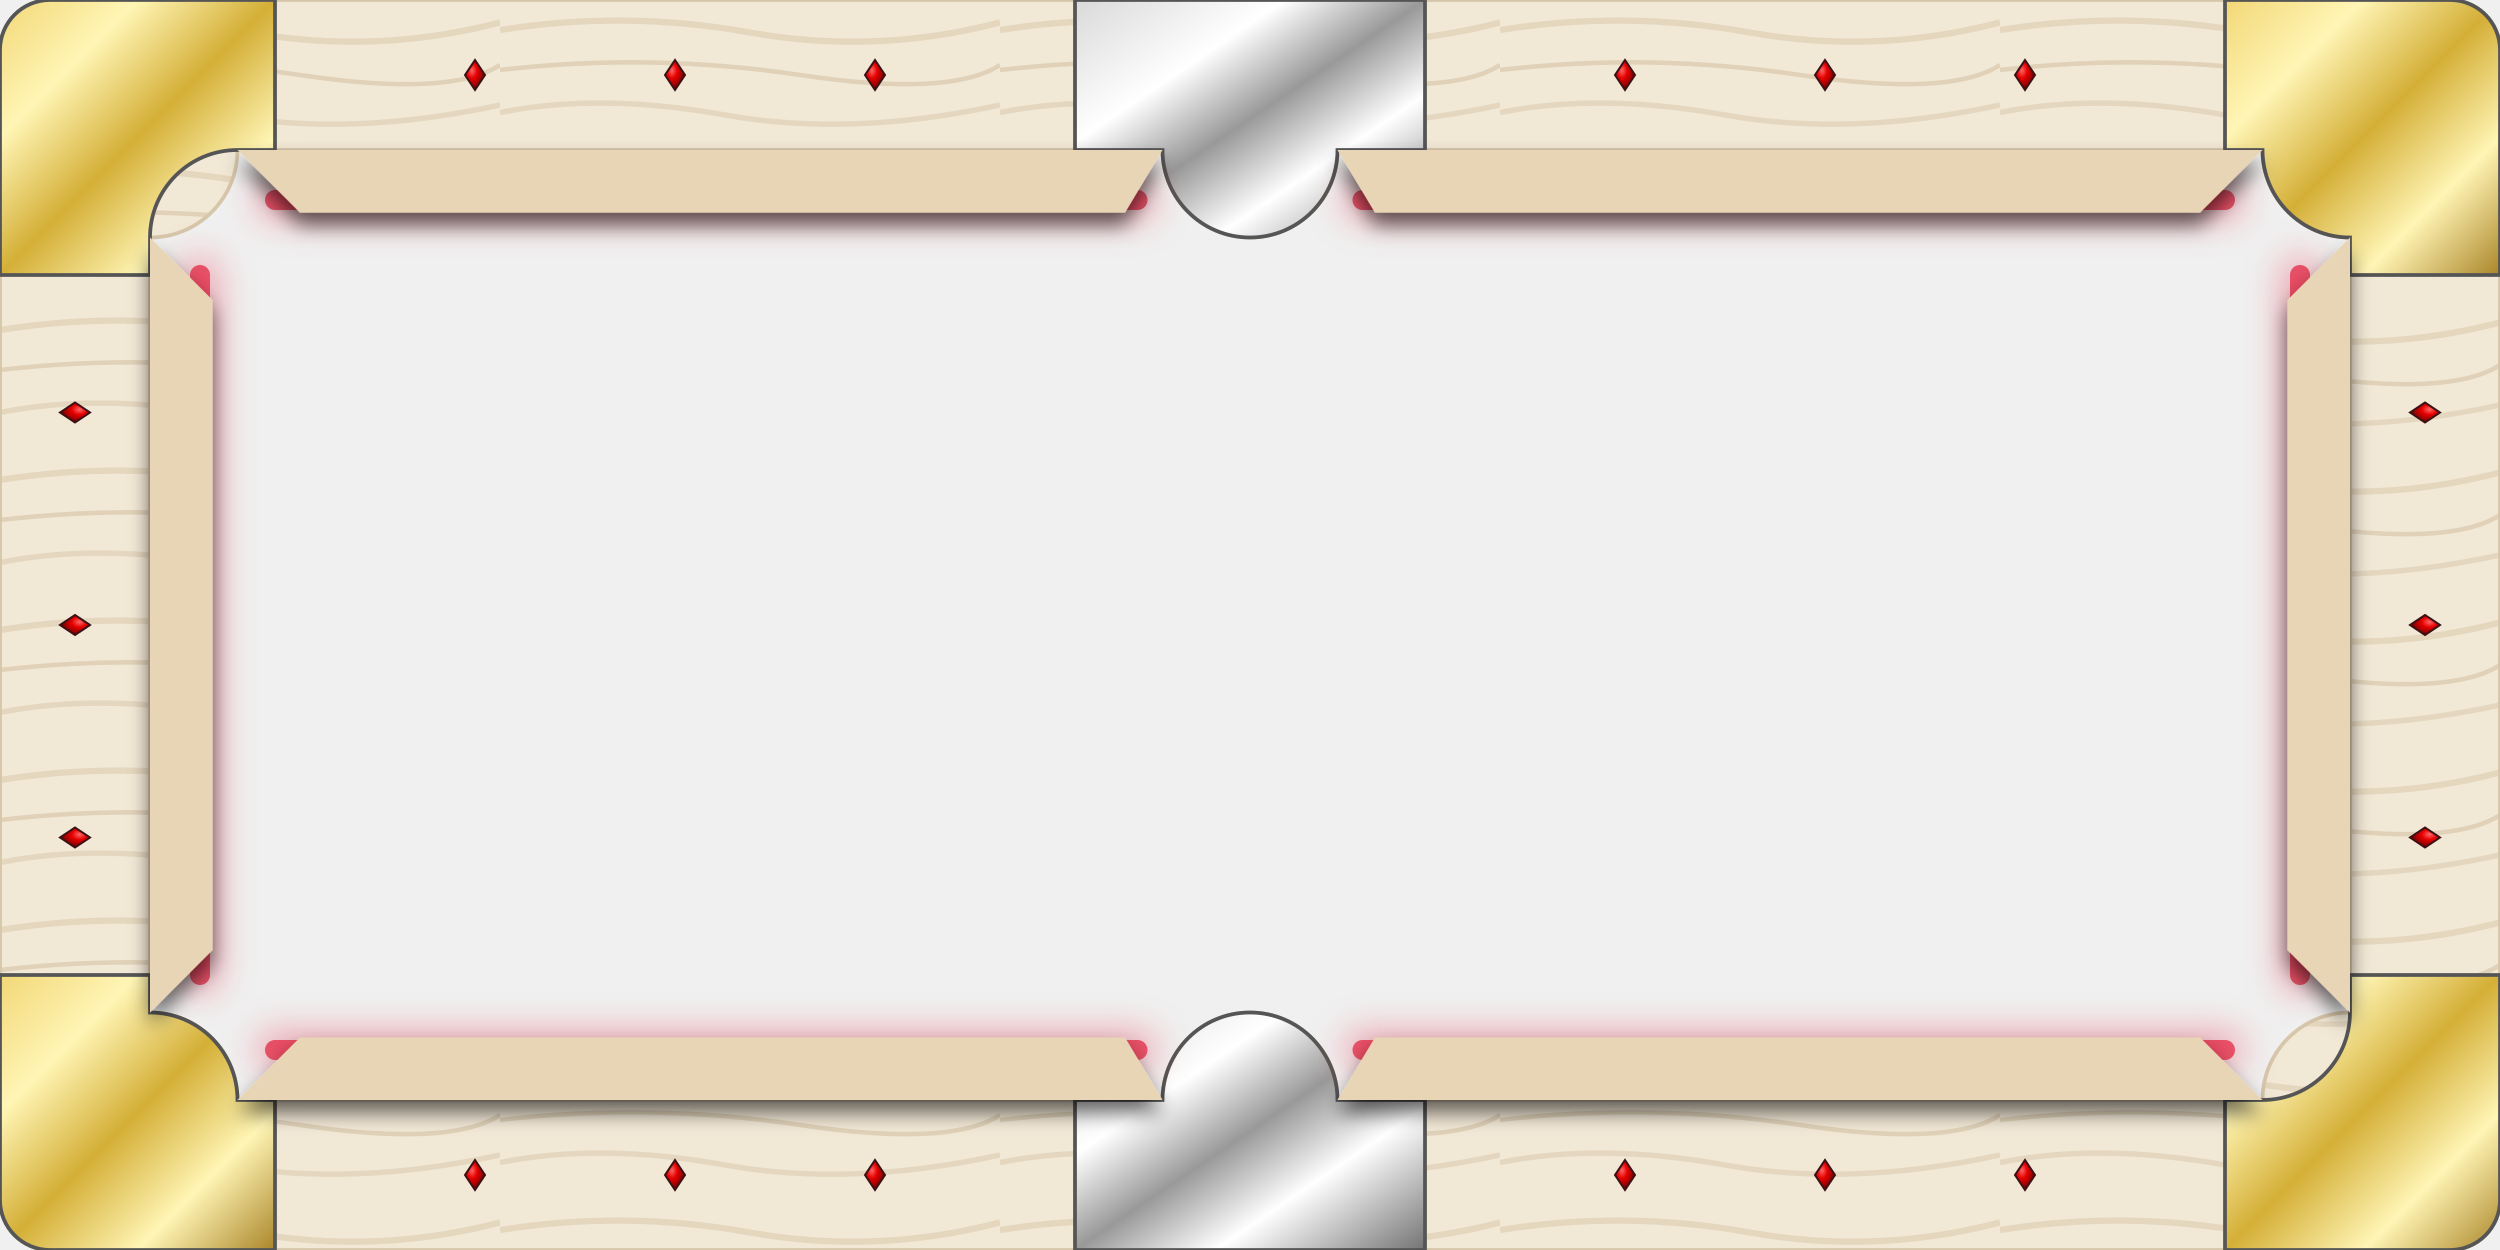
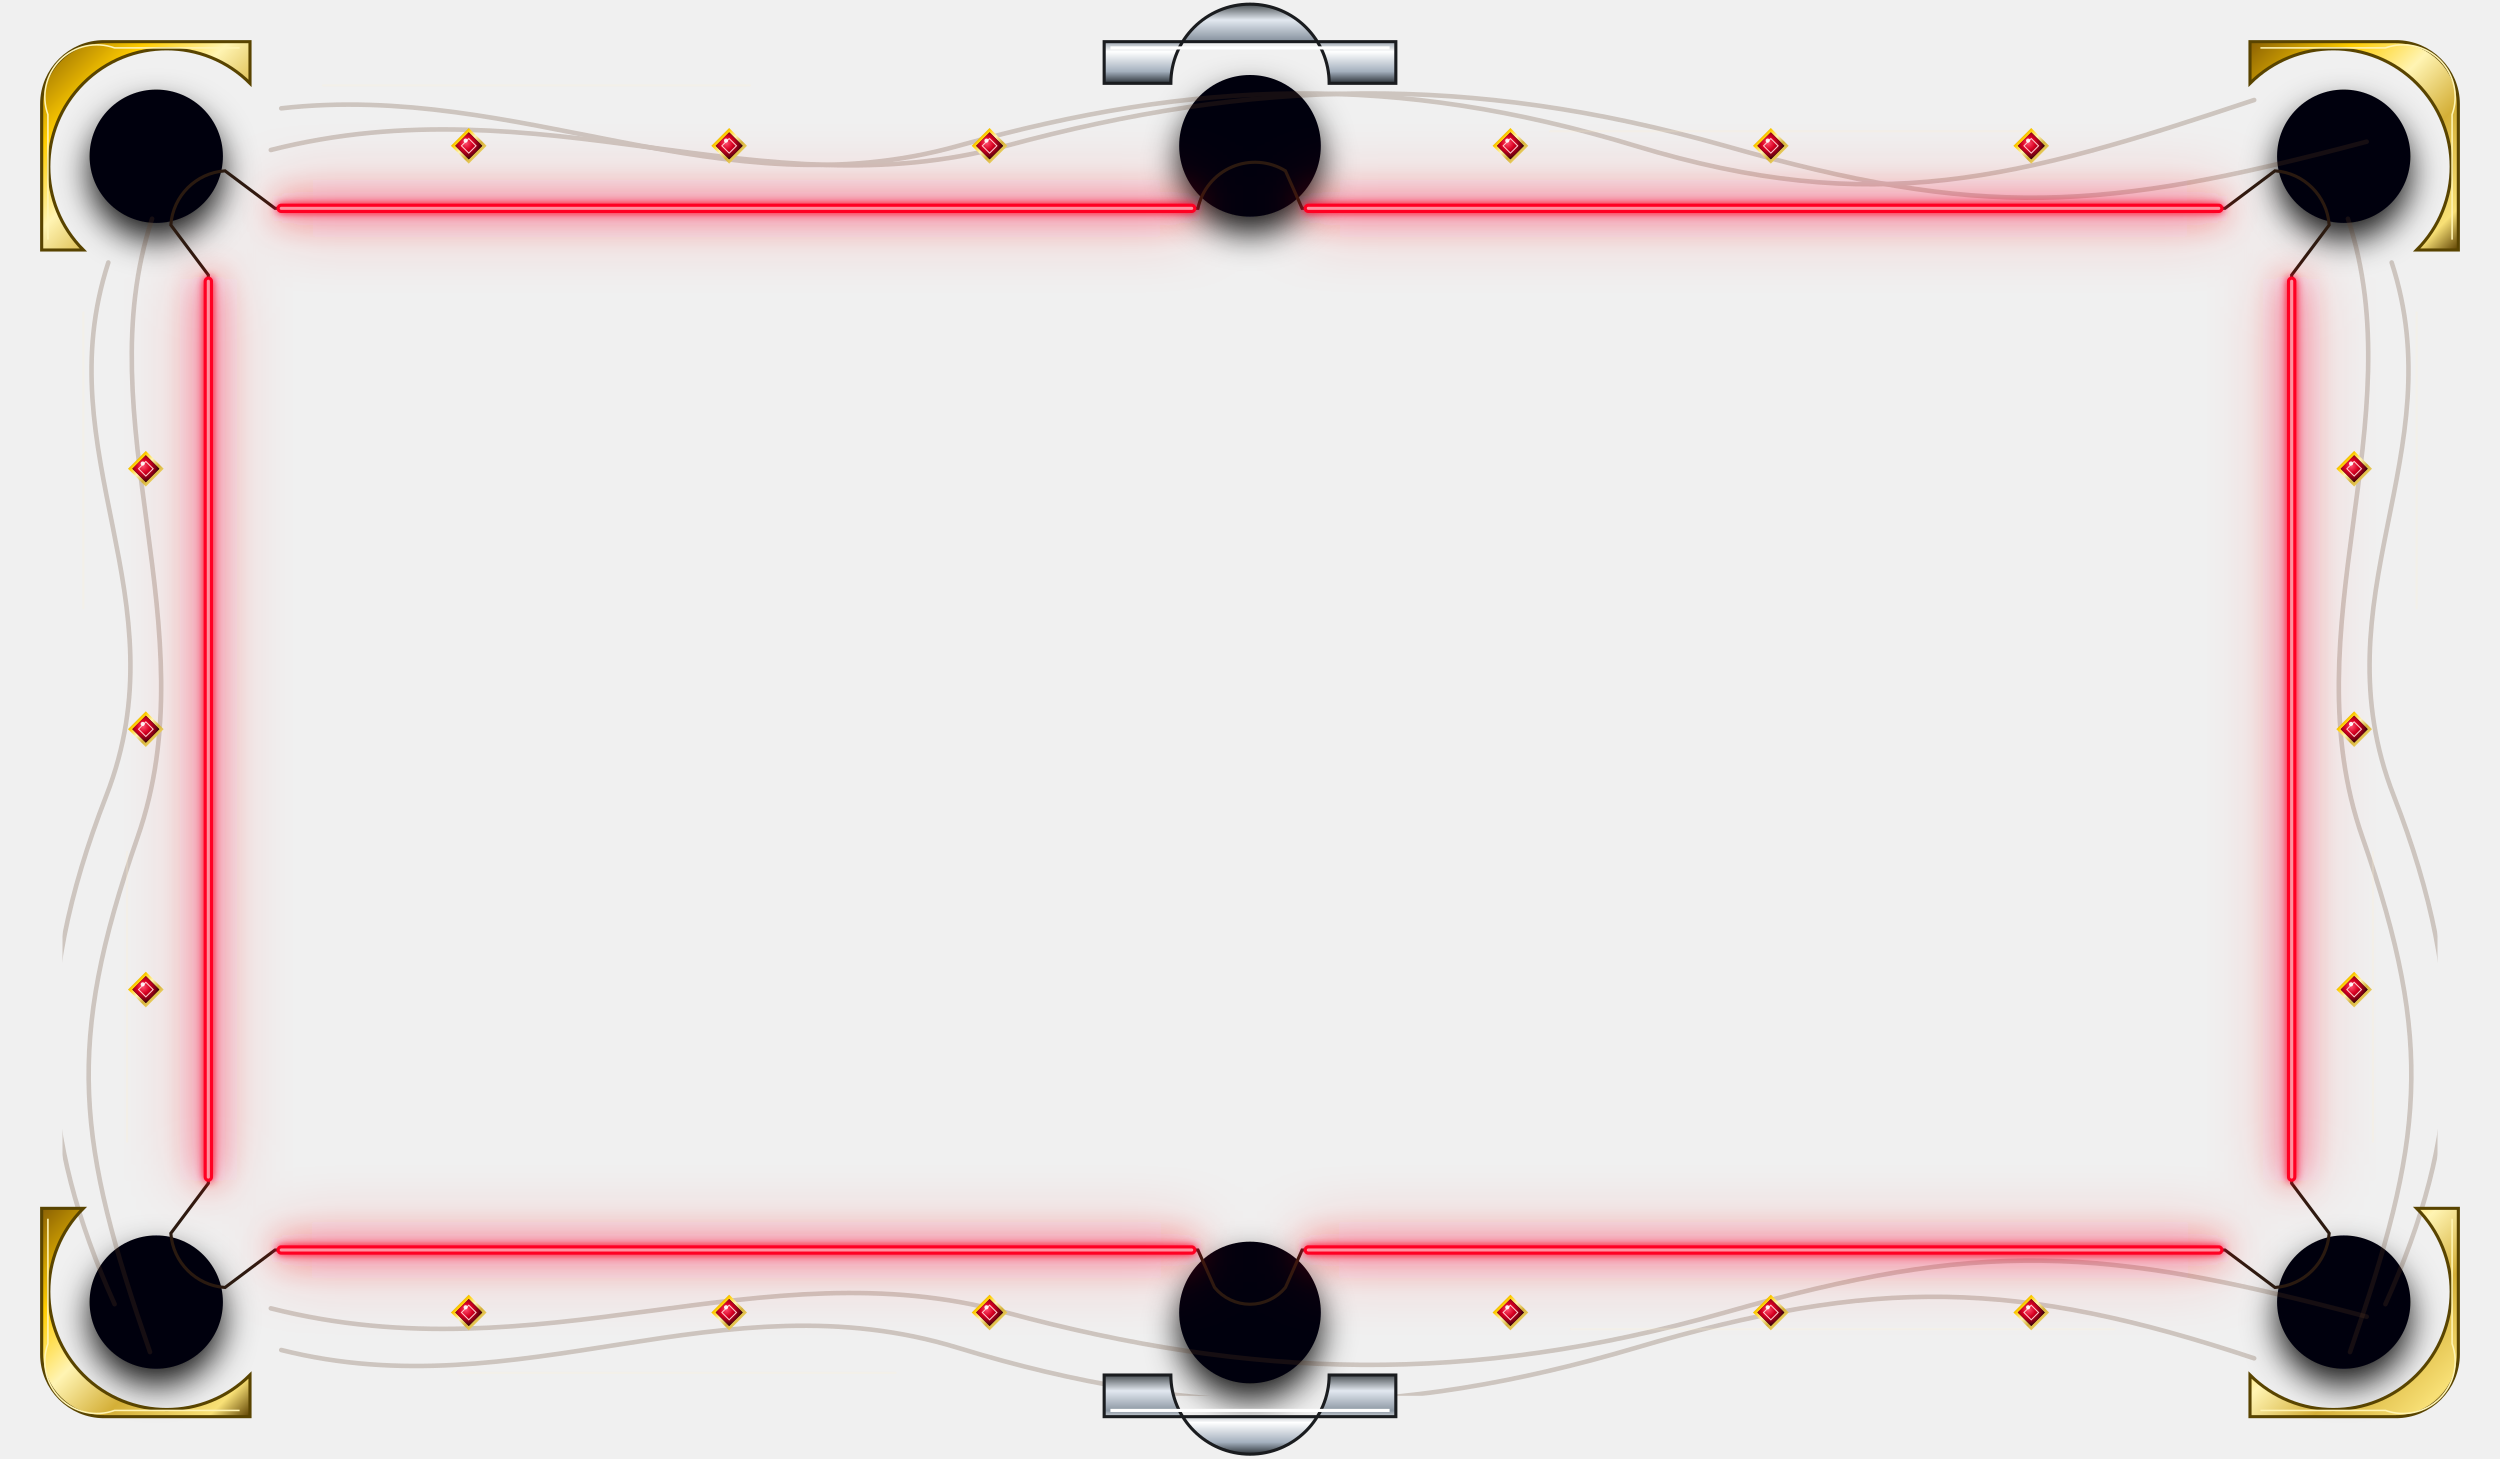
- <svg xmlns="http://www.w3.org/2000/svg" viewBox="0 0 1000 500" width="100%" height="100%">
+ <svg xmlns="http://www.w3.org/2000/svg" viewBox="0 0 1200 700" width="100%" height="100%">
  <defs>
-     <pattern id="whiteOak" patternUnits="userSpaceOnUse" width="200" height="60">
-       <rect width="200" height="60" fill="#F2E8D6" />
-       <path d="M0,12 Q50,4 100,13 T200,9" stroke="#E2D3B9" stroke-width="2.5" fill="none" opacity="0.85" />
-       <path d="M0,28 Q60,21 120,30 T200,26" stroke="#D9C9AD" stroke-width="1.8" fill="none" opacity="0.75" />
-       <path d="M0,45 Q40,37 90,46 T200,42" stroke="#E2D3B9" stroke-width="2.2" fill="none" opacity="0.8" />
-     </pattern>
-     <linearGradient id="polishedGold" x1="0%" y1="0%" x2="100%" y2="100%">
-       <stop offset="0%" stop-color="#f2d777" />
-       <stop offset="25%" stop-color="#fff5b5" />
-       <stop offset="50%" stop-color="#d4af37" />
-       <stop offset="75%" stop-color="#fff5b5" />
-       <stop offset="100%" stop-color="#aa8529" />
-     </linearGradient>
-     <linearGradient id="polishedSilver" x1="0%" y1="0%" x2="100%" y2="100%">
-       <stop offset="0%" stop-color="#d9d9d9" />
-       <stop offset="30%" stop-color="#ffffff" />
-       <stop offset="50%" stop-color="#999999" />
-       <stop offset="70%" stop-color="#ffffff" />
-       <stop offset="100%" stop-color="#737373" />
-     </linearGradient>
-     <radialGradient id="rubyGem" cx="35%" cy="35%" r="65%">
-       <stop offset="0%" stop-color="#ff6666" />
-       <stop offset="40%" stop-color="#e60000" />
-       <stop offset="80%" stop-color="#990000" />
-       <stop offset="100%" stop-color="#4d0000" />
+     <linearGradient id="oak-top" gradientUnits="userSpaceOnUse" x1="0" y1="30" x2="0" y2="100">
+       <stop offset="0%" stop-color="#bdae97" />
+       <stop offset="15%" stop-color="#e8decc" />
+       <stop offset="50%" stop-color="#d4c5af" />
+       <stop offset="85%" stop-color="#c6b69e" />
+       <stop offset="100%" stop-color="#9e8f7a" />
+     </linearGradient>
+     <linearGradient id="oak-bottom" gradientUnits="userSpaceOnUse" x1="0" y1="670" x2="0" y2="600">
+       <stop offset="0%" stop-color="#bdae97" />
+       <stop offset="15%" stop-color="#e8decc" />
+       <stop offset="50%" stop-color="#d4c5af" />
+       <stop offset="85%" stop-color="#c6b69e" />
+       <stop offset="100%" stop-color="#9e8f7a" />
+     </linearGradient>
+     <linearGradient id="oak-left" gradientUnits="userSpaceOnUse" x1="30" y1="0" x2="100" y2="0">
+       <stop offset="0%" stop-color="#bdae97" />
+       <stop offset="15%" stop-color="#e8decc" />
+       <stop offset="50%" stop-color="#d4c5af" />
+       <stop offset="85%" stop-color="#c6b69e" />
+       <stop offset="100%" stop-color="#9e8f7a" />
+     </linearGradient>
+     <linearGradient id="oak-right" gradientUnits="userSpaceOnUse" x1="1170" y1="0" x2="1100" y2="0">
+       <stop offset="0%" stop-color="#bdae97" />
+       <stop offset="15%" stop-color="#e8decc" />
+       <stop offset="50%" stop-color="#d4c5af" />
+       <stop offset="85%" stop-color="#c6b69e" />
+       <stop offset="100%" stop-color="#9e8f7a" />
+     </linearGradient>
+     <filter id="oak-grain-horizontal" x="-10%" y="-30%" width="120%" height="160%" color-interpolation-filters="sRGB">
+       <feTurbulence type="fractalNoise" baseFrequency="0.008 0.15" numOctaves="3" seed="29" stitchTiles="stitch" result="long-grain" />
+       <feColorMatrix in="long-grain" type="matrix" values="           0.23 0   0   0 0.17           0    0.12 0   0 0.07           0    0   0.05 0 0.02           0    0   0   0.52 0" result="brown-grain" />
+       <feBlend in="SourceGraphic" in2="brown-grain" mode="multiply" result="oak-grain-result" />
+     </filter>
+     <filter id="oak-grain-vertical" x="-30%" y="-10%" width="160%" height="120%" color-interpolation-filters="sRGB">
+       <feTurbulence type="fractalNoise" baseFrequency="0.15 0.008" numOctaves="3" seed="41" stitchTiles="stitch" result="long-grain" />
+       <feColorMatrix in="long-grain" type="matrix" values="           0.23 0   0   0 0.17           0    0.12 0   0 0.07           0    0   0.05 0 0.02           0    0   0   0.52 0" result="brown-grain" />
+       <feBlend in="SourceGraphic" in2="brown-grain" mode="multiply" result="oak-grain-result" />
+     </filter>
+     <linearGradient id="oak-clearcoat-horizontal" gradientUnits="userSpaceOnUse" x1="0" y1="30" x2="0" y2="100">
+       <stop offset="0%" stop-color="#fff7df" stop-opacity="0.30" />
+       <stop offset="20%" stop-color="#ffffff" stop-opacity="0.07" />
+       <stop offset="52%" stop-color="#6c4930" stop-opacity="0.08" />
+       <stop offset="82%" stop-color="#ffecc1" stop-opacity="0.12" />
+       <stop offset="100%" stop-color="#2f1d10" stop-opacity="0.18" />
+     </linearGradient>
+     <linearGradient id="oak-clearcoat-vertical" gradientUnits="userSpaceOnUse" x1="30" y1="0" x2="100" y2="0">
+       <stop offset="0%" stop-color="#fff7df" stop-opacity="0.30" />
+       <stop offset="20%" stop-color="#ffffff" stop-opacity="0.07" />
+       <stop offset="52%" stop-color="#6c4930" stop-opacity="0.08" />
+       <stop offset="82%" stop-color="#ffecc1" stop-opacity="0.12" />
+       <stop offset="100%" stop-color="#2f1d10" stop-opacity="0.18" />
+     </linearGradient>
+     <linearGradient id="gold-24k" x1="0%" y1="0%" x2="100%" y2="100%">
+       <stop offset="0%" stop-color="#8a6104" />
+       <stop offset="25%" stop-color="#ffcc00" />
+       <stop offset="45%" stop-color="#fff4b3" />
+       <stop offset="65%" stop-color="#d4af37" />
+       <stop offset="90%" stop-color="#f8e076" />
+       <stop offset="100%" stop-color="#5c4000" />
+     </linearGradient>
+     <linearGradient id="silver-polished" x1="0%" y1="0%" x2="0%" y2="100%">
+       <stop offset="0%" stop-color="#4a5054" />
+       <stop offset="20%" stop-color="#e2e8f0" />
+       <stop offset="45%" stop-color="#8c97a3" />
+       <stop offset="60%" stop-color="#ffffff" />
+       <stop offset="85%" stop-color="#a4b0be" />
+       <stop offset="100%" stop-color="#2d3339" />
+     </linearGradient>
+     <radialGradient id="ruby-grad" cx="40%" cy="40%" r="60%">
+       <stop offset="0%" stop-color="#ff4d6d" />
+       <stop offset="40%" stop-color="#d90022" />
+       <stop offset="80%" stop-color="#730012" />
+       <stop offset="100%" stop-color="#330008" />
    </radialGradient>
-     <g id="diamond" fill="url(#rubyGem)" stroke="#3b1116" stroke-width="0.8">
-       <path d="M 0,-6 L 4,0 L 0,6 L -4,0 Z" />
-     </g>
-     <filter id="neonGlow" x="-20%" y="-20%" width="140%" height="140%">
-       <feGaussianBlur stdDeviation="7" result="blur" />
-     </filter>
-     <filter id="cushionShadow" x="-10%" y="-10%" width="120%" height="120%">
-       <feDropShadow dx="0" dy="5" stdDeviation="4" flood-color="#000" flood-opacity="0.6" />
-     </filter>
+     <filter id="neon-glow" x="-50%" y="-50%" width="200%" height="200%">
+       <feGaussianBlur in="SourceGraphic" stdDeviation="16" result="blur1" />
+       <feGaussianBlur in="SourceGraphic" stdDeviation="8" result="blur2" />
+       <feGaussianBlur in="SourceGraphic" stdDeviation="2" result="blur3" />
+       <feMerge>
+         <feMergeNode in="blur1" />
+         <feMergeNode in="blur2" />
+         <feMergeNode in="blur3" />
+         <feMergeNode in="SourceGraphic" />
+       </feMerge>
+     </filter>
+     <filter id="inner-shadow" x="-20%" y="-20%" width="140%" height="140%">
+       <feDropShadow dx="0" dy="8" stdDeviation="8" flood-color="#000" flood-opacity="0.9" />
+     </filter>
+     <g id="ruby">
+       <polygon points="0,-7.5 7.5,0 0,7.5 -7.5,0" fill="#222" stroke="url(#gold-24k)" stroke-width="1.5" />
+       <polygon points="0,-6.5 6.5,0 0,6.5 -6.5,0" fill="url(#ruby-grad)" />
+       <polygon points="0,-3.5 3.5,0 0,3.5 -3.5,0" fill="none" stroke="#ffcccc" stroke-width="0.5" />
+       <circle cx="-1.5" cy="-2.5" r="1" fill="#ffffff" opacity="0.9" />
+     </g>
+     <clipPath id="frame-cutout">
+       <path d="         M 30,30 L 1170,30 L 1170,670 L 30,670 Z         M 132,100         L 575,100 L 583,82 A 22 22 0 0 1 617,82 L 625,100         L 1068,100 L 1092,82 A 28 28 0 0 1 1118,108 L 1100,132         L 1100,568 L 1118,592 A 28 28 0 0 1 1092,618 L 1068,600         L 625,600 L 617,618 A 22 22 0 0 1 583,618 L 575,600         L 132,600 L 108,618 A 28 28 0 0 1 82,592 L 100,568         L 100,132 L 82,108 A 28 28 0 0 1 108,82 Z" clip-rule="evenodd" />
+     </clipPath>
  </defs>
-   <path fill="url(#whiteOak)" fill-rule="evenodd" stroke="#D6C6AA" stroke-width="1.5" d="     M 20,0 L 980,0 A 20,20 0 0 1 1000,20 L 1000,480 A 20,20 0 0 1 980,500 L 20,500 A 20,20 0 0 1 0,480 L 0,20 A 20,20 0 0 1 20,0 Z     M 95,60 L 465,60 A 35,35 0 0 0 535,60 L 905,60 A 35,35 0 0 0 940,95 L 940,405 A 35,35 0 0 0 905,440 L 535,440 A 35,35 0 0 0 465,440 L 95,440 A 35,35 0 0 0 60,405 L 60,95 A 35,35 0 0 0 95,60 Z   " />
-   <g stroke="#555555" stroke-width="1.5">
-     <g fill="url(#polishedGold)">
-       <path d="M 110,0 L 20,0 A 20,20 0 0 0 0,20 L 0,110 L 60,110 L 60,95 A 35,35 0 0 1 95,60 L 110,60 Z" />
-       <path d="M 890,0 L 980,0 A 20,20 0 0 1 1000,20 L 1000,110 L 940,110 L 940,95 A 35,35 0 0 1 905,60 L 890,60 Z" />
-       <path d="M 110,500 L 20,500 A 20,20 0 0 1 0,480 L 0,390 L 60,390 L 60,405 A 35,35 0 0 1 95,440 L 110,440 Z" />
-       <path d="M 890,500 L 980,500 A 20,20 0 0 0 1000,480 L 1000,390 L 940,390 L 940,405 A 35,35 0 0 1 905,440 L 890,440 Z" />
-     </g>
-     <g fill="url(#polishedSilver)">
-       <path d="M 430,0 L 570,0 L 570,60 L 535,60 A 35,35 0 0,1 465,60 L 430,60 Z" />
-       <path d="M 430,500 L 570,500 L 570,440 L 535,440 A 35,35 0 0,0 465,440 L 430,440 Z" />
-     </g>
-   </g>
-   <g stroke="#E30022" stroke-linecap="round">
-     <g stroke-width="16" opacity="0.3" filter="url(#neonGlow)">
-       <line x1="110" y1="80" x2="455" y2="80" />
-       <line x1="545" y1="80" x2="890" y2="80" />
-       <line x1="110" y1="420" x2="455" y2="420" />
-       <line x1="545" y1="420" x2="890" y2="420" />
-       <line x1="80" y1="110" x2="80" y2="390" />
-       <line x1="920" y1="110" x2="920" y2="390" />
-     </g>
-     <g stroke-width="8" opacity="0.6">
-       <line x1="110" y1="80" x2="455" y2="80" />
-       <line x1="545" y1="80" x2="890" y2="80" />
-       <line x1="110" y1="420" x2="455" y2="420" />
-       <line x1="545" y1="420" x2="890" y2="420" />
-       <line x1="80" y1="110" x2="80" y2="390" />
-       <line x1="920" y1="110" x2="920" y2="390" />
-     </g>
-   </g>
-   <g fill="#E8D5B5" filter="url(#cushionShadow)">
-     <polygon points="95,60 465,60 450,85 120,85" />
-     <polygon points="535,60 905,60 880,85 550,85" />
-     <polygon points="95,440 465,440 450,415 120,415" />
-     <polygon points="535,440 905,440 880,415 550,415" />
-     <polygon points="60,95 60,405 85,380 85,120" />
-     <polygon points="940,95 940,405 915,380 915,120" />
-   </g>
-   <g>
-     <use href="#diamond" x="190" y="30" />
-     <use href="#diamond" x="270" y="30" />
-     <use href="#diamond" x="350" y="30" />
-     <use href="#diamond" x="650" y="30" />
-     <use href="#diamond" x="730" y="30" />
-     <use href="#diamond" x="810" y="30" />
-     <use href="#diamond" x="190" y="470" />
-     <use href="#diamond" x="270" y="470" />
-     <use href="#diamond" x="350" y="470" />
-     <use href="#diamond" x="650" y="470" />
-     <use href="#diamond" x="730" y="470" />
-     <use href="#diamond" x="810" y="470" />
-     <use href="#diamond" x="30" y="165" transform="rotate(90 30 165)" />
-     <use href="#diamond" x="30" y="250" transform="rotate(90 30 250)" />
-     <use href="#diamond" x="30" y="335" transform="rotate(90 30 335)" />
-     <use href="#diamond" x="970" y="165" transform="rotate(90 970 165)" />
-     <use href="#diamond" x="970" y="250" transform="rotate(90 970 250)" />
-     <use href="#diamond" x="970" y="335" transform="rotate(90 970 335)" />
+   <g id="pocket-caves" fill="#050508" filter="url(#inner-shadow)">
+     <circle cx="75" cy="75" r="32" />
+     <circle cx="1125" cy="75" r="32" />
+     <circle cx="75" cy="625" r="32" />
+     <circle cx="1125" cy="625" r="32" />
+     <circle cx="600" cy="70" r="34" />
+     <circle cx="600" cy="630" r="34" />
+   </g>
+   <g clip-path="url(#frame-cutout)">
+     <polygon points="0,0 1200,0 600,350 Z" fill="url(#oak-top)" />
+     <polygon points="0,0 1200,0 600,350 Z" fill="url(#oak-top)" filter="url(#oak-grain-horizontal)" opacity="0.72" />
+     <polygon points="0,0 1200,0 600,350 Z" fill="url(#oak-clearcoat-horizontal)" opacity="0.42" />
+     <polygon points="0,700 1200,700 600,350 Z" fill="url(#oak-bottom)" />
+     <polygon points="0,700 1200,700 600,350 Z" fill="url(#oak-bottom)" filter="url(#oak-grain-horizontal)" opacity="0.72" />
+     <polygon points="0,700 1200,700 600,350 Z" fill="url(#oak-clearcoat-horizontal)" opacity="0.42" />
+     <polygon points="0,0 0,700 600,350 Z" fill="url(#oak-left)" />
+     <polygon points="0,0 0,700 600,350 Z" fill="url(#oak-left)" filter="url(#oak-grain-vertical)" opacity="0.72" />
+     <polygon points="0,0 0,700 600,350 Z" fill="url(#oak-clearcoat-vertical)" opacity="0.42" />
+     <polygon points="1200,0 1200,700 600,350 Z" fill="url(#oak-right)" />
+     <polygon points="1200,0 1200,700 600,350 Z" fill="url(#oak-right)" filter="url(#oak-grain-vertical)" opacity="0.72" />
+     <polygon points="1200,0 1200,700 600,350 Z" fill="url(#oak-clearcoat-vertical)" opacity="0.42" />
+   </g>
+   <g clip-path="url(#frame-cutout)" fill="none" stroke-linecap="round" pointer-events="none">
+     <g stroke="#5c3a21" stroke-width="2.2" opacity="0.24">
+       <path d="M 135,52                C 250,39 346,102 460,70                S 670,35 785,70                S 968,86 1082,48" />
+       <path d="M 130,72                C 260,39 365,102 483,70                S 705,35 828,70                S 1008,102 1136,68" />
+       <path d="M 135,648                C 250,677 346,612 460,647                S 670,681 785,647                S 968,614 1082,652" />
+       <path d="M 130,628                C 260,661 365,598 483,630                S 705,665 828,630                S 1008,598 1136,632" />
+     </g>
+     <g stroke="#5c3a21" stroke-width="2.2" opacity="0.24">
+       <path d="M 52,126                C 22,218 88,287 51,382                S 19,546 55,626" />
+       <path d="M 73,105                C 41,202 101,302 66,402                S 37,548 72,649" />
+       <path d="M 1148,126                C 1178,218 1112,287 1149,382                S 1181,546 1145,626" />
+       <path d="M 1127,105                C 1159,202 1099,302 1134,402                S 1163,548 1128,649" />
+     </g>
+     <g stroke="#fff0cb" stroke-width="1" opacity="0.20">
+       <path d="M 155,41 L 360,41" />
+       <path d="M 744,63 L 978,63" />
+       <path d="M 220,659 L 430,659" />
+       <path d="M 754,638 L 1015,638" />
+       <path d="M 40,150 L 40,292" />
+       <path d="M 61,409 L 61,548" />
+       <path d="M 1160,150 L 1160,292" />
+       <path d="M 1139,409 L 1139,548" />
+     </g>
+   </g>
+   <path d="M 132,100 L 575,100 A 28 28 0 0 1 617,82 L 625,100            L 1068,100 L 1092,82 A 28 28 0 0 1 1118,108 L 1100,132            L 1100,568 L 1118,592 A 28 28 0 0 1 1092,618 L 1068,600            L 625,600 L 617,618 A 22 22 0 0 1 583,618 L 575,600            L 132,600 L 108,618 A 28 28 0 0 1 82,592 L 100,568            L 100,132 L 82,108 A 28 28 0 0 1 108,82 Z" fill="none" stroke="#2a1a10" stroke-width="1.5" />
+   <g id="neon-glow-layer">
+     <g stroke="#ff0022" stroke-width="4.5" stroke-linecap="round" filter="url(#neon-glow)">
+       <path d="M 135,100 L 572,100" />
+       <path d="M 628,100 L 1065,100" />
+       <path d="M 135,600 L 572,600" />
+       <path d="M 628,600 L 1065,600" />
+       <path d="M 100,135 L 100,565" />
+       <path d="M 1100,135 L 1100,565" />
+     </g>
+     <g stroke="#ffb3bc" stroke-width="1.5" stroke-linecap="round" opacity="0.8">
+       <path d="M 135,100 L 572,100" />
+       <path d="M 628,100 L 1065,100" />
+       <path d="M 135,600 L 572,600" />
+       <path d="M 628,600 L 1065,600" />
+       <path d="M 100,135 L 100,565" />
+       <path d="M 1100,135 L 1100,565" />
+     </g>
+   </g>
+   <g id="ruby-inlays">
+     <use href="#ruby" x="225" y="70" />
+     <use href="#ruby" x="350" y="70" />
+     <use href="#ruby" x="475" y="70" />
+     <use href="#ruby" x="725" y="70" />
+     <use href="#ruby" x="850" y="70" />
+     <use href="#ruby" x="975" y="70" />
+     <use href="#ruby" x="225" y="630" />
+     <use href="#ruby" x="350" y="630" />
+     <use href="#ruby" x="475" y="630" />
+     <use href="#ruby" x="725" y="630" />
+     <use href="#ruby" x="850" y="630" />
+     <use href="#ruby" x="975" y="630" />
+     <use href="#ruby" x="70" y="225" />
+     <use href="#ruby" x="70" y="350" />
+     <use href="#ruby" x="70" y="475" />
+     <use href="#ruby" x="1130" y="225" />
+     <use href="#ruby" x="1130" y="350" />
+     <use href="#ruby" x="1130" y="475" />
+   </g>
+   <g id="gold-corners" fill="url(#gold-24k)" stroke="#594400" stroke-width="1.5">
+     <path d="M 20,120 L 20,50 A 30 30 0 0 1 50,20 L 120,20 L 120,40 A 50 50 0 0 0 40,120 Z" />
+     <path d="M 23,115 L 23,55 A 25 25 0 0 1 55,23 L 115,23" fill="none" stroke="#fff4b3" stroke-width="0.75" />
+     <path d="M 1180,120 L 1180,50 A 30 30 0 0 0 1150,20 L 1080,20 L 1080,40 A 50 50 0 0 1 1160,120 Z" />
+     <path d="M 1177,115 L 1177,55 A 25 25 0 0 0 1145,23 L 1085,23" fill="none" stroke="#fff4b3" stroke-width="0.75" />
+     <path d="M 20,580 L 20,650 A 30 30 0 0 0 50,680 L 120,680 L 120,660 A 50 50 0 0 1 40,580 Z" />
+     <path d="M 23,585 L 23,645 A 25 25 0 0 0 55,677 L 115,677" fill="none" stroke="#fff4b3" stroke-width="0.75" />
+     <path d="M 1180,580 L 1180,650 A 30 30 0 0 1 1150,680 L 1080,680 L 1080,660 A 50 50 0 0 0 1160,580 Z" />
+     <path d="M 1177,585 L 1177,645 A 25 25 0 0 1 1145,677 L 1085,677" fill="none" stroke="#fff4b3" stroke-width="0.75" />
+   </g>
+   <g id="silver-sides" fill="url(#silver-polished)" stroke="#1a1c1f" stroke-width="1.5">
+     <path d="M 530,20 L 670,20 L 670,40 L 638,40 A 38 38 0 0 0 562,40 L 530,40 Z" />
+     <path d="M 533,23 L 667,23" fill="none" stroke="#ffffff" stroke-width="1.5" />
+     <path d="M 530,680 L 670,680 L 670,660 L 638,660 A 38 38 0 0 1 562,660 L 530,660 Z" />
+     <path d="M 533,677 L 667,677" fill="none" stroke="#ffffff" stroke-width="1.5" />
  </g>
</svg>
